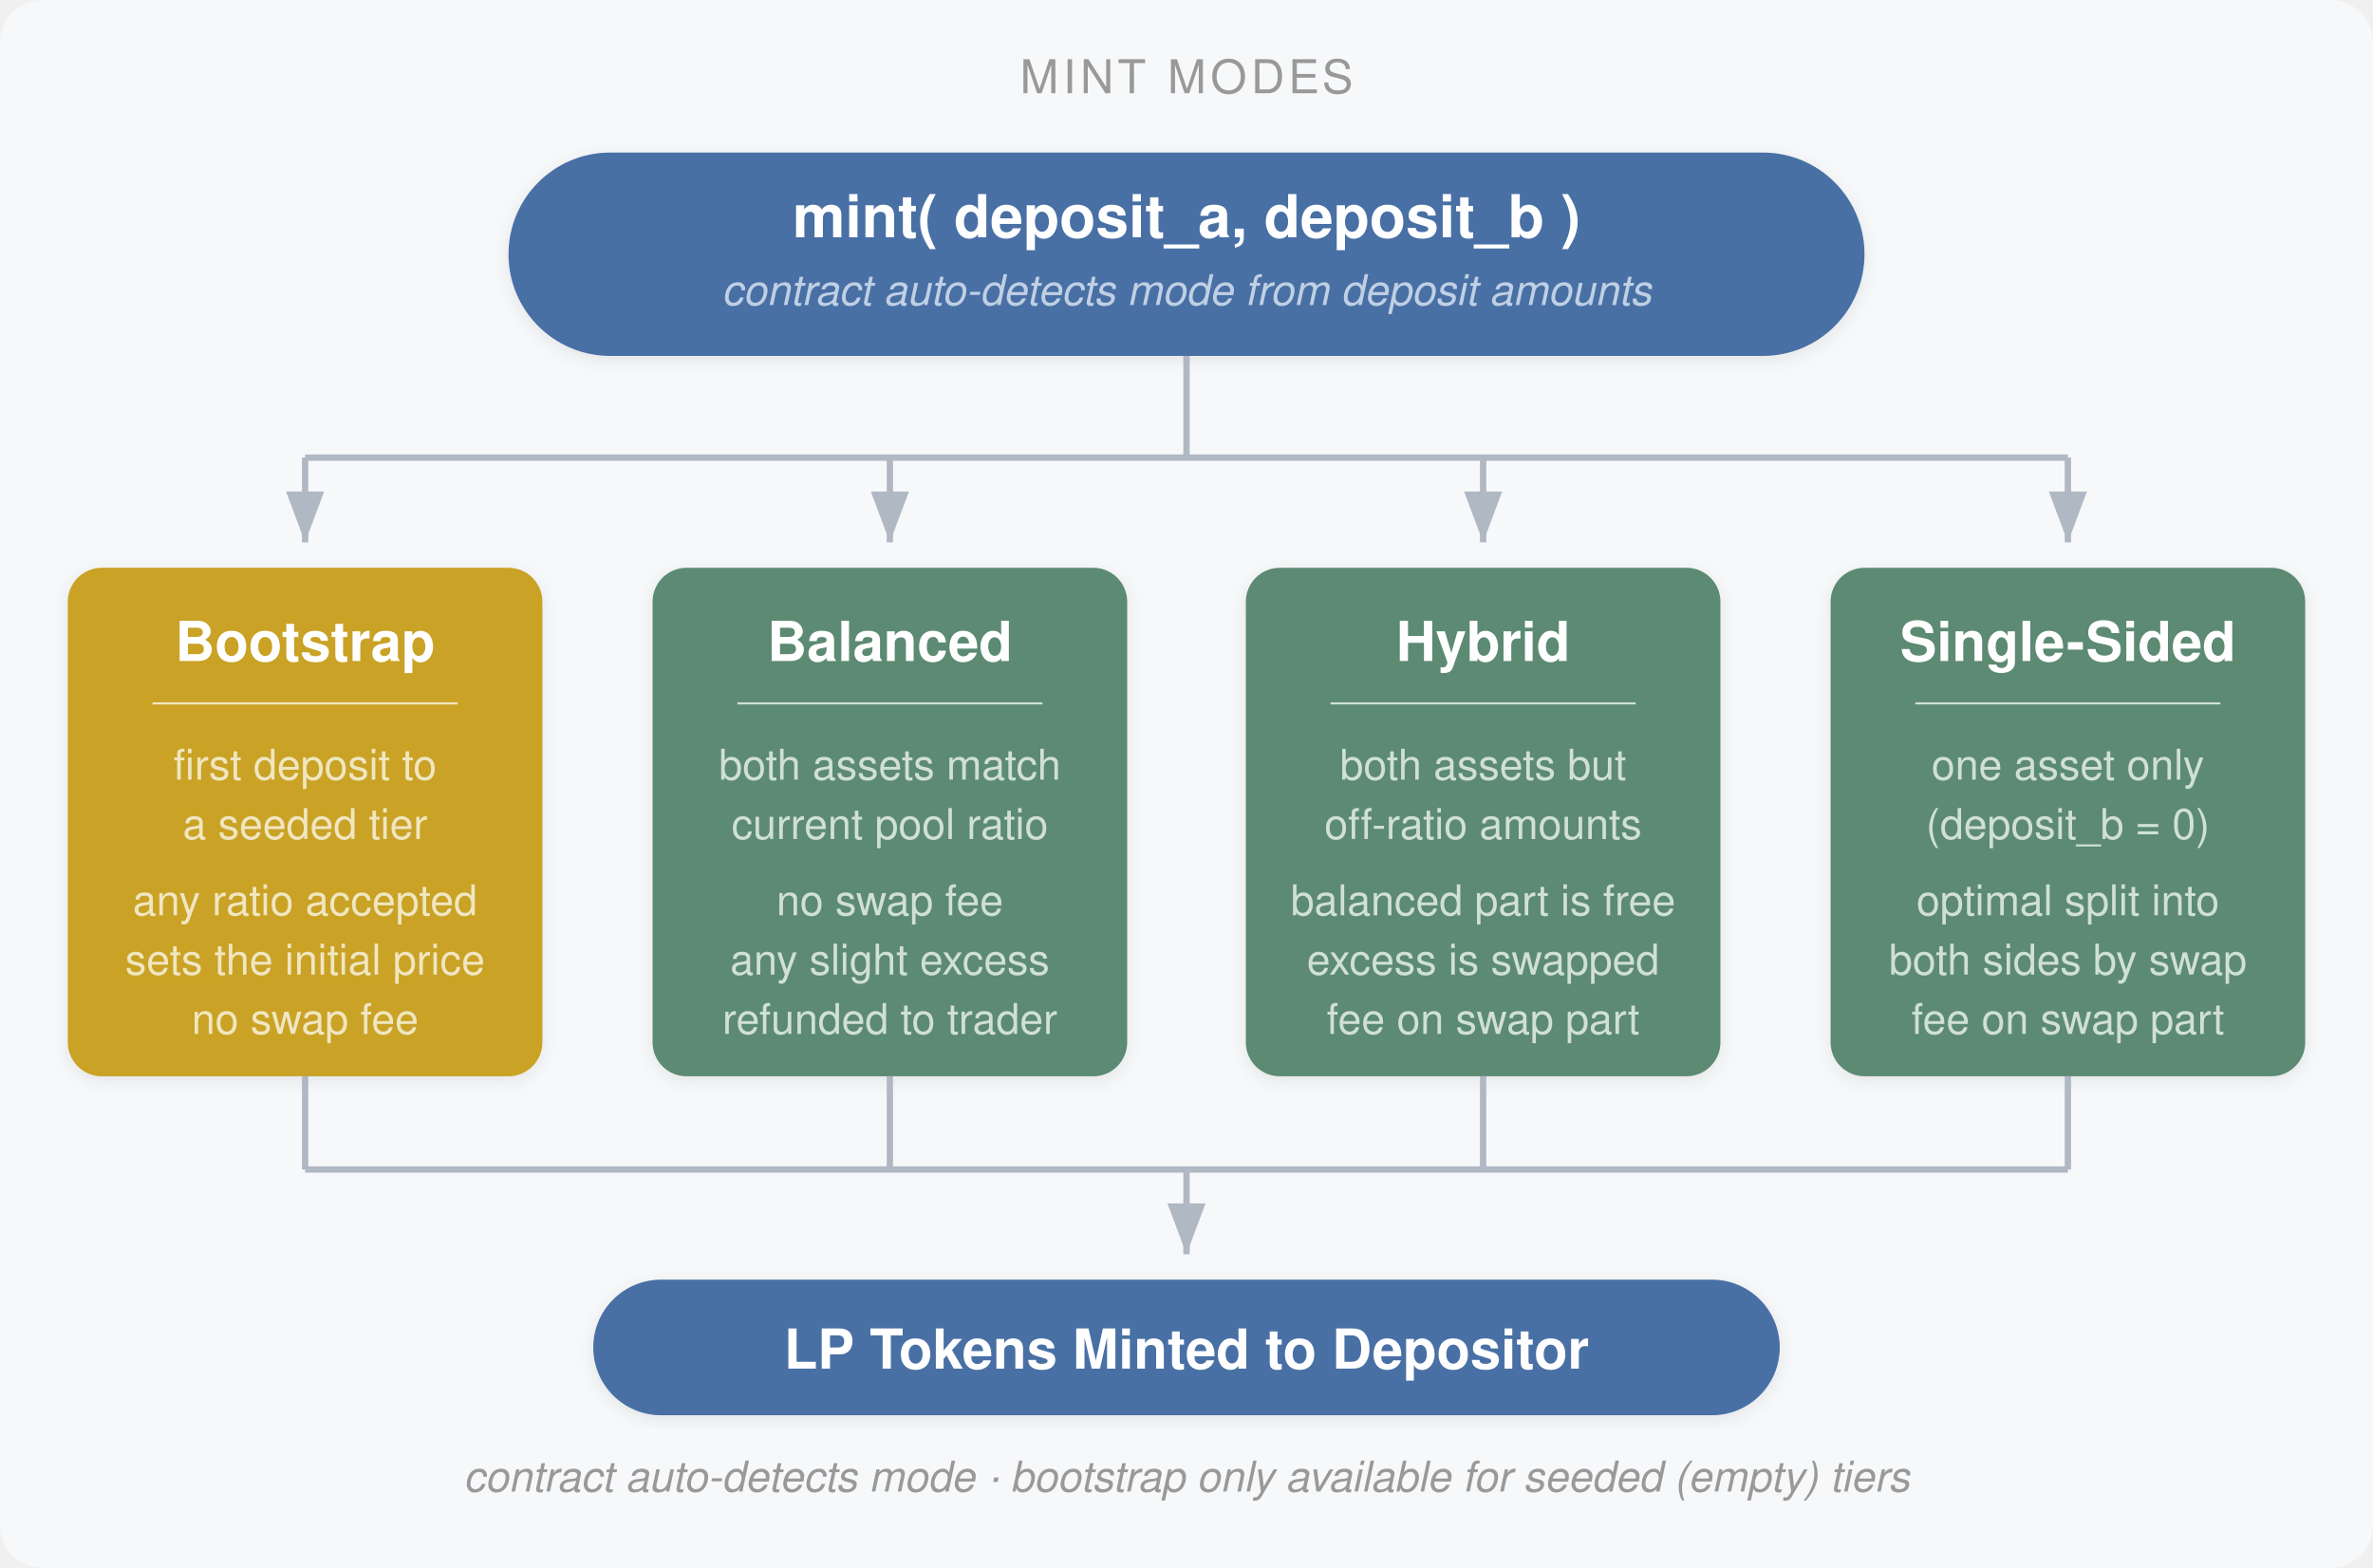
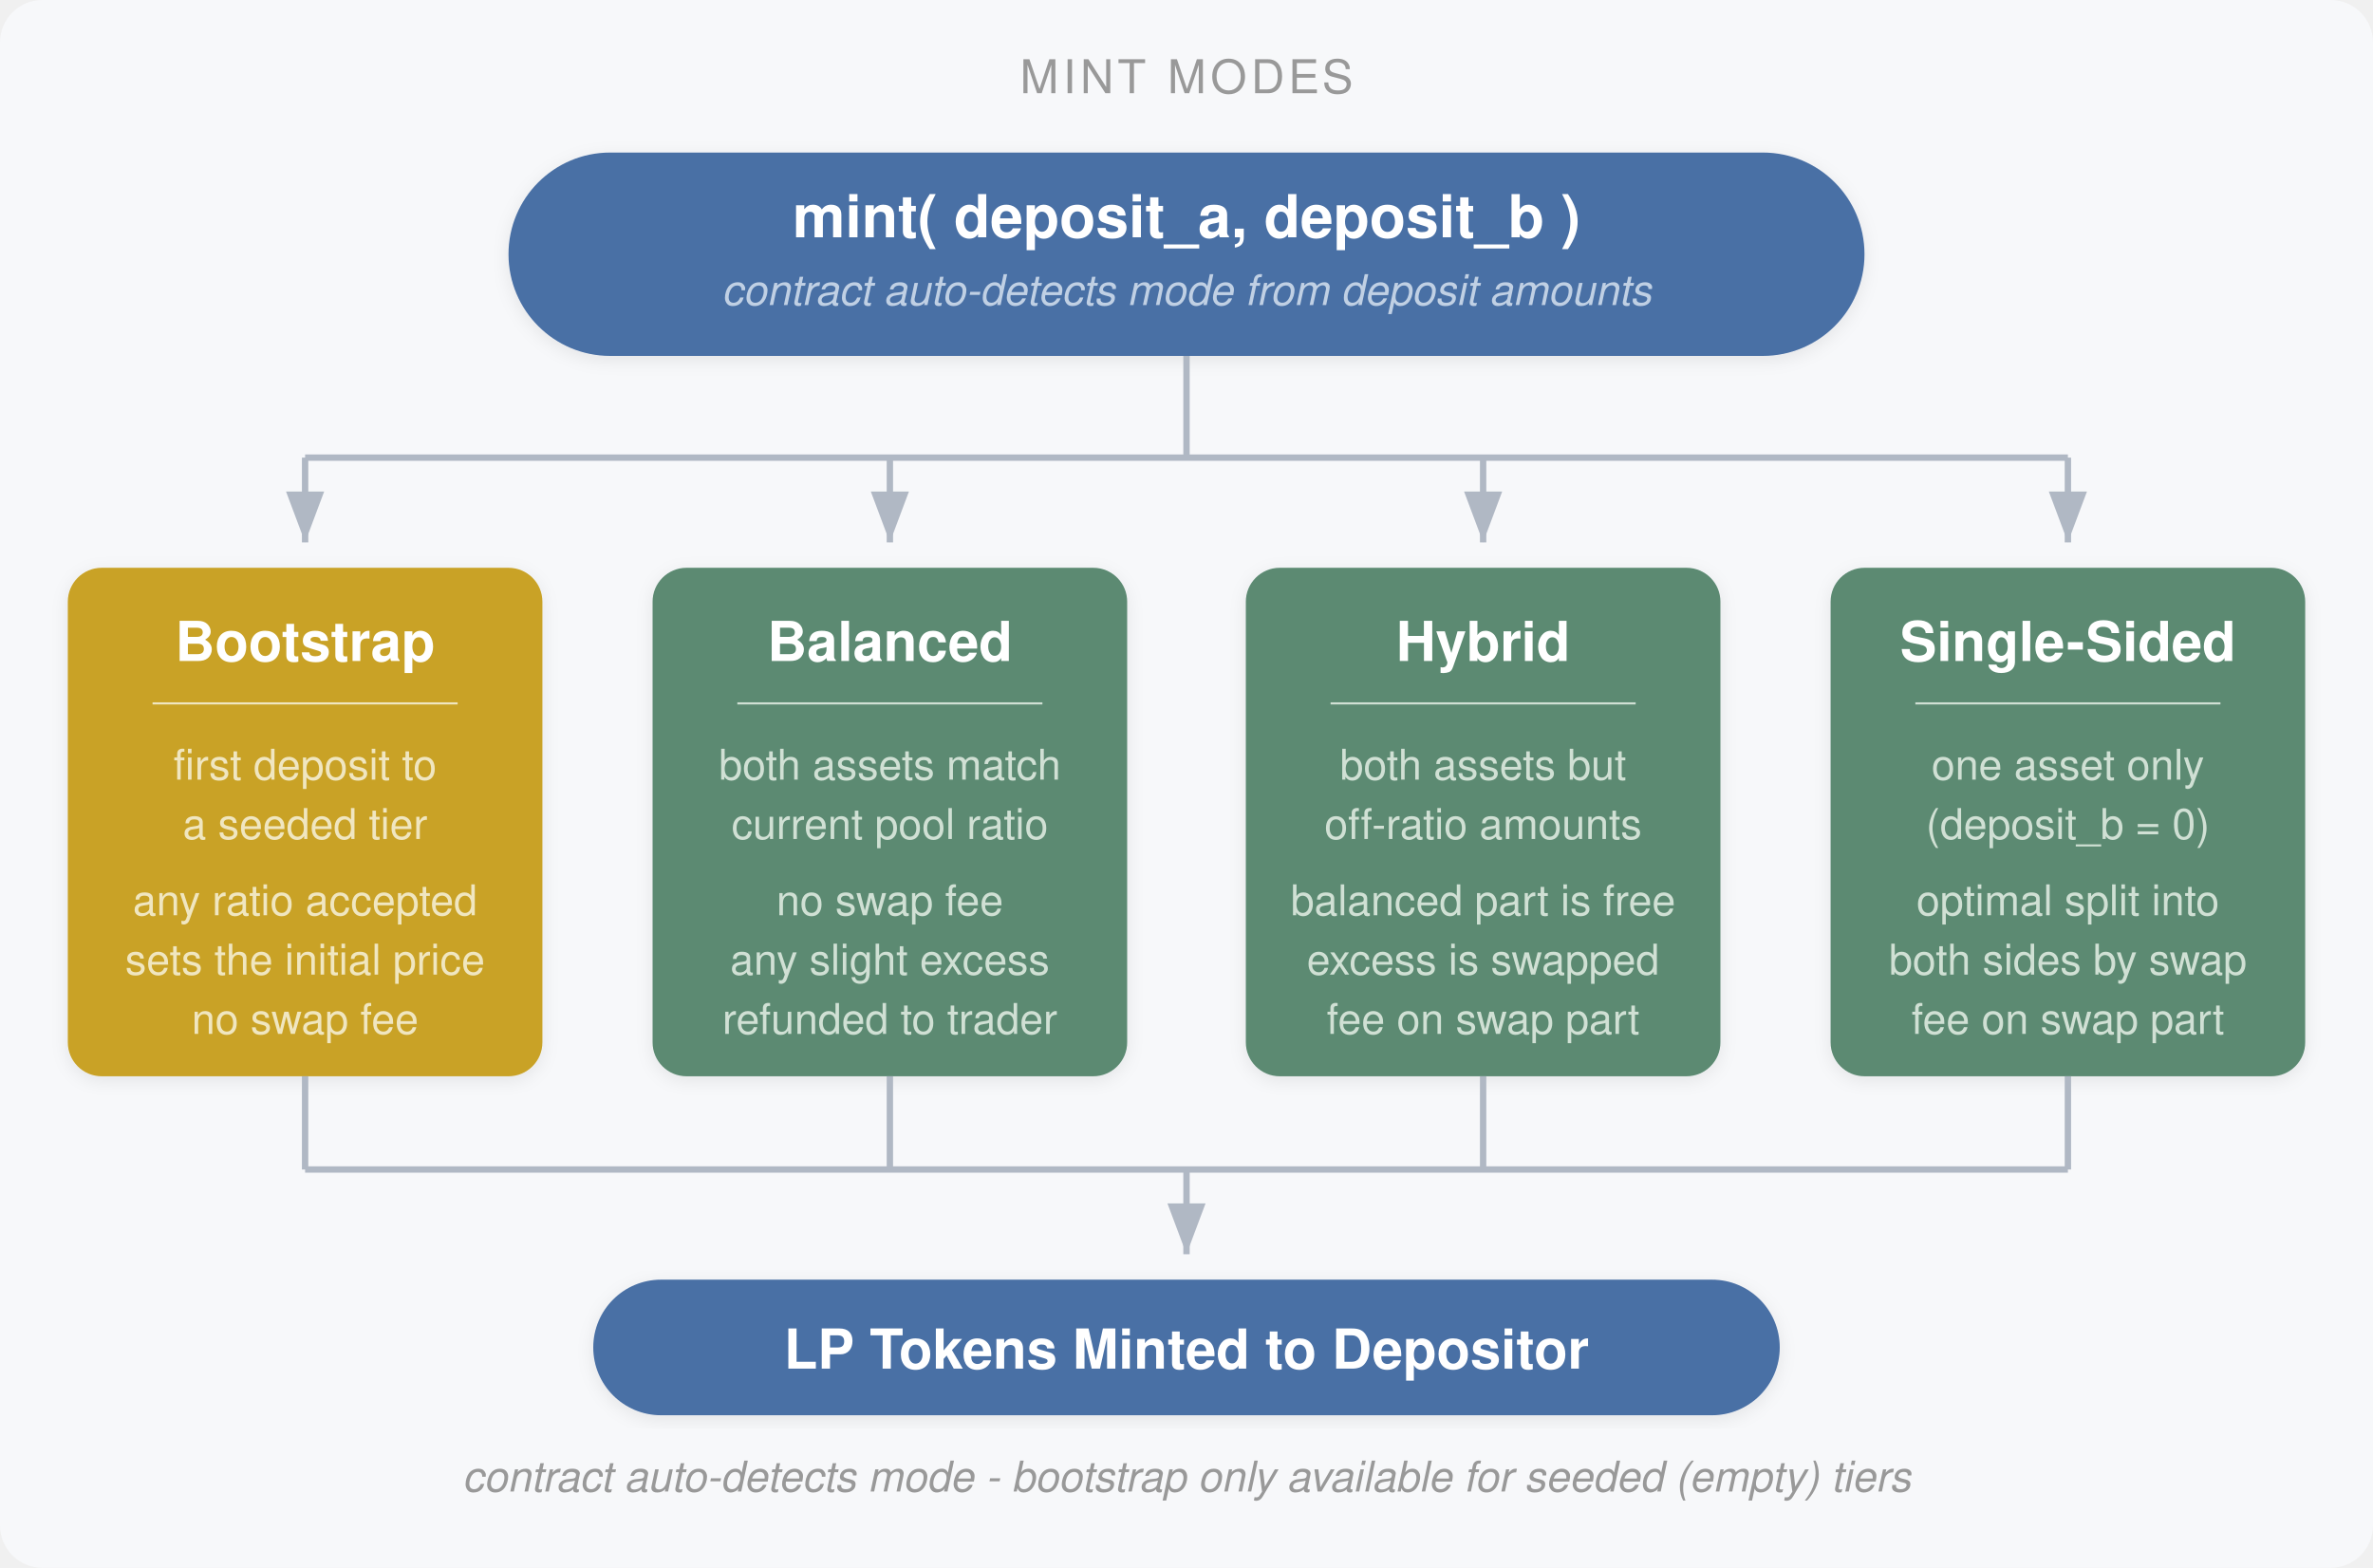
<svg xmlns="http://www.w3.org/2000/svg" viewBox="0 0 560 370" font-family="-apple-system, BlinkMacSystemFont, 'Segoe UI', Helvetica, Arial, sans-serif">
  <defs>
    <marker id="ah" markerWidth="8" markerHeight="6" refX="8" refY="3" orient="auto">
      <polygon points="0 0, 8 3, 0 6" fill="#b0b8c4" />
    </marker>
    <filter id="ds">
      <feDropShadow dx="0" dy="1" stdDeviation="2" flood-opacity="0.08" />
    </filter>
  </defs>
  <rect width="560" height="370" rx="10" fill="#f7f8fa" />
  <text x="280" y="22" text-anchor="middle" fill="#999" font-size="11" font-weight="500" letter-spacing="1">MINT MODES</text>
  <rect x="120" y="36" width="320" height="48" rx="24" fill="#4a6fa5" filter="url(#ds)" />
  <text x="280" y="56" text-anchor="middle" fill="#fff" font-size="14" font-weight="600">mint( deposit_a, deposit_b )</text>
  <text x="280" y="72" text-anchor="middle" fill="#c0d0e4" font-size="10" font-style="italic">contract auto-detects mode from deposit amounts</text>
  <line x1="280" y1="84" x2="280" y2="108" stroke="#b0b8c4" stroke-width="1.5" />
  <line x1="72" y1="108" x2="488" y2="108" stroke="#b0b8c4" stroke-width="1.5" />
  <line x1="72" y1="108" x2="72" y2="128" stroke="#b0b8c4" stroke-width="1.5" marker-end="url(#ah)" />
  <line x1="210" y1="108" x2="210" y2="128" stroke="#b0b8c4" stroke-width="1.5" marker-end="url(#ah)" />
  <line x1="350" y1="108" x2="350" y2="128" stroke="#b0b8c4" stroke-width="1.5" marker-end="url(#ah)" />
  <line x1="488" y1="108" x2="488" y2="128" stroke="#b0b8c4" stroke-width="1.5" marker-end="url(#ah)" />
  <rect x="16" y="134" width="112" height="120" rx="8" fill="#c9a227" filter="url(#ds)" />
  <text x="72" y="156" text-anchor="middle" fill="#fff" font-size="13" font-weight="600">Bootstrap</text>
  <line x1="36" y1="166" x2="108" y2="166" stroke="#f0e6c0" stroke-width="0.5" />
  <text x="72" y="184" text-anchor="middle" fill="#f0e6c0" font-size="10">first deposit to</text>
  <text x="72" y="198" text-anchor="middle" fill="#f0e6c0" font-size="10">a seeded tier</text>
  <text x="72" y="216" text-anchor="middle" fill="#f0e6c0" font-size="10">any ratio accepted</text>
  <text x="72" y="230" text-anchor="middle" fill="#f0e6c0" font-size="10">sets the initial price</text>
  <text x="72" y="244" text-anchor="middle" fill="#f0e6c0" font-size="10">no swap fee</text>
  <rect x="154" y="134" width="112" height="120" rx="8" fill="#5b8a72" filter="url(#ds)" />
  <text x="210" y="156" text-anchor="middle" fill="#fff" font-size="13" font-weight="600">Balanced</text>
  <line x1="174" y1="166" x2="246" y2="166" stroke="#d0e0d4" stroke-width="0.5" />
  <text x="210" y="184" text-anchor="middle" fill="#d0e0d4" font-size="10">both assets match</text>
  <text x="210" y="198" text-anchor="middle" fill="#d0e0d4" font-size="10">current pool ratio</text>
  <text x="210" y="216" text-anchor="middle" fill="#d0e0d4" font-size="10">no swap fee</text>
  <text x="210" y="230" text-anchor="middle" fill="#d0e0d4" font-size="10">any slight excess</text>
  <text x="210" y="244" text-anchor="middle" fill="#d0e0d4" font-size="10">refunded to trader</text>
  <rect x="294" y="134" width="112" height="120" rx="8" fill="#5b8a72" filter="url(#ds)" />
  <text x="350" y="156" text-anchor="middle" fill="#fff" font-size="13" font-weight="600">Hybrid</text>
  <line x1="314" y1="166" x2="386" y2="166" stroke="#d0e0d4" stroke-width="0.5" />
  <text x="350" y="184" text-anchor="middle" fill="#d0e0d4" font-size="10">both assets but</text>
  <text x="350" y="198" text-anchor="middle" fill="#d0e0d4" font-size="10">off-ratio amounts</text>
  <text x="350" y="216" text-anchor="middle" fill="#d0e0d4" font-size="10">balanced part is free</text>
  <text x="350" y="230" text-anchor="middle" fill="#d0e0d4" font-size="10">excess is swapped</text>
  <text x="350" y="244" text-anchor="middle" fill="#d0e0d4" font-size="10">fee on swap part</text>
  <rect x="432" y="134" width="112" height="120" rx="8" fill="#5b8a72" filter="url(#ds)" />
  <text x="488" y="156" text-anchor="middle" fill="#fff" font-size="13" font-weight="600">Single-Sided</text>
  <line x1="452" y1="166" x2="524" y2="166" stroke="#d0e0d4" stroke-width="0.5" />
  <text x="488" y="184" text-anchor="middle" fill="#d0e0d4" font-size="10">one asset only</text>
  <text x="488" y="198" text-anchor="middle" fill="#d0e0d4" font-size="10">(deposit_b = 0)</text>
  <text x="488" y="216" text-anchor="middle" fill="#d0e0d4" font-size="10">optimal split into</text>
  <text x="488" y="230" text-anchor="middle" fill="#d0e0d4" font-size="10">both sides by swap</text>
  <text x="488" y="244" text-anchor="middle" fill="#d0e0d4" font-size="10">fee on swap part</text>
  <line x1="72" y1="254" x2="72" y2="276" stroke="#b0b8c4" stroke-width="1.5" />
  <line x1="210" y1="254" x2="210" y2="276" stroke="#b0b8c4" stroke-width="1.5" />
  <line x1="350" y1="254" x2="350" y2="276" stroke="#b0b8c4" stroke-width="1.5" />
  <line x1="488" y1="254" x2="488" y2="276" stroke="#b0b8c4" stroke-width="1.5" />
  <line x1="72" y1="276" x2="488" y2="276" stroke="#b0b8c4" stroke-width="1.5" />
  <line x1="280" y1="276" x2="280" y2="296" stroke="#b0b8c4" stroke-width="1.5" marker-end="url(#ah)" />
  <rect x="140" y="302" width="280" height="32" rx="16" fill="#4a6fa5" filter="url(#ds)" />
  <text x="280" y="323" text-anchor="middle" fill="#fff" font-size="13" font-weight="600">LP Tokens Minted to Depositor</text>
-   <text x="280" y="352" text-anchor="middle" fill="#999" font-size="10" font-style="italic">contract auto-detects mode · bootstrap only available for seeded (empty) tiers</text>
+   <text x="280" y="352" text-anchor="middle" fill="#999" font-size="10" font-style="italic">contract auto-detects mode - bootstrap only available for seeded (empty) tiers</text>
</svg>
